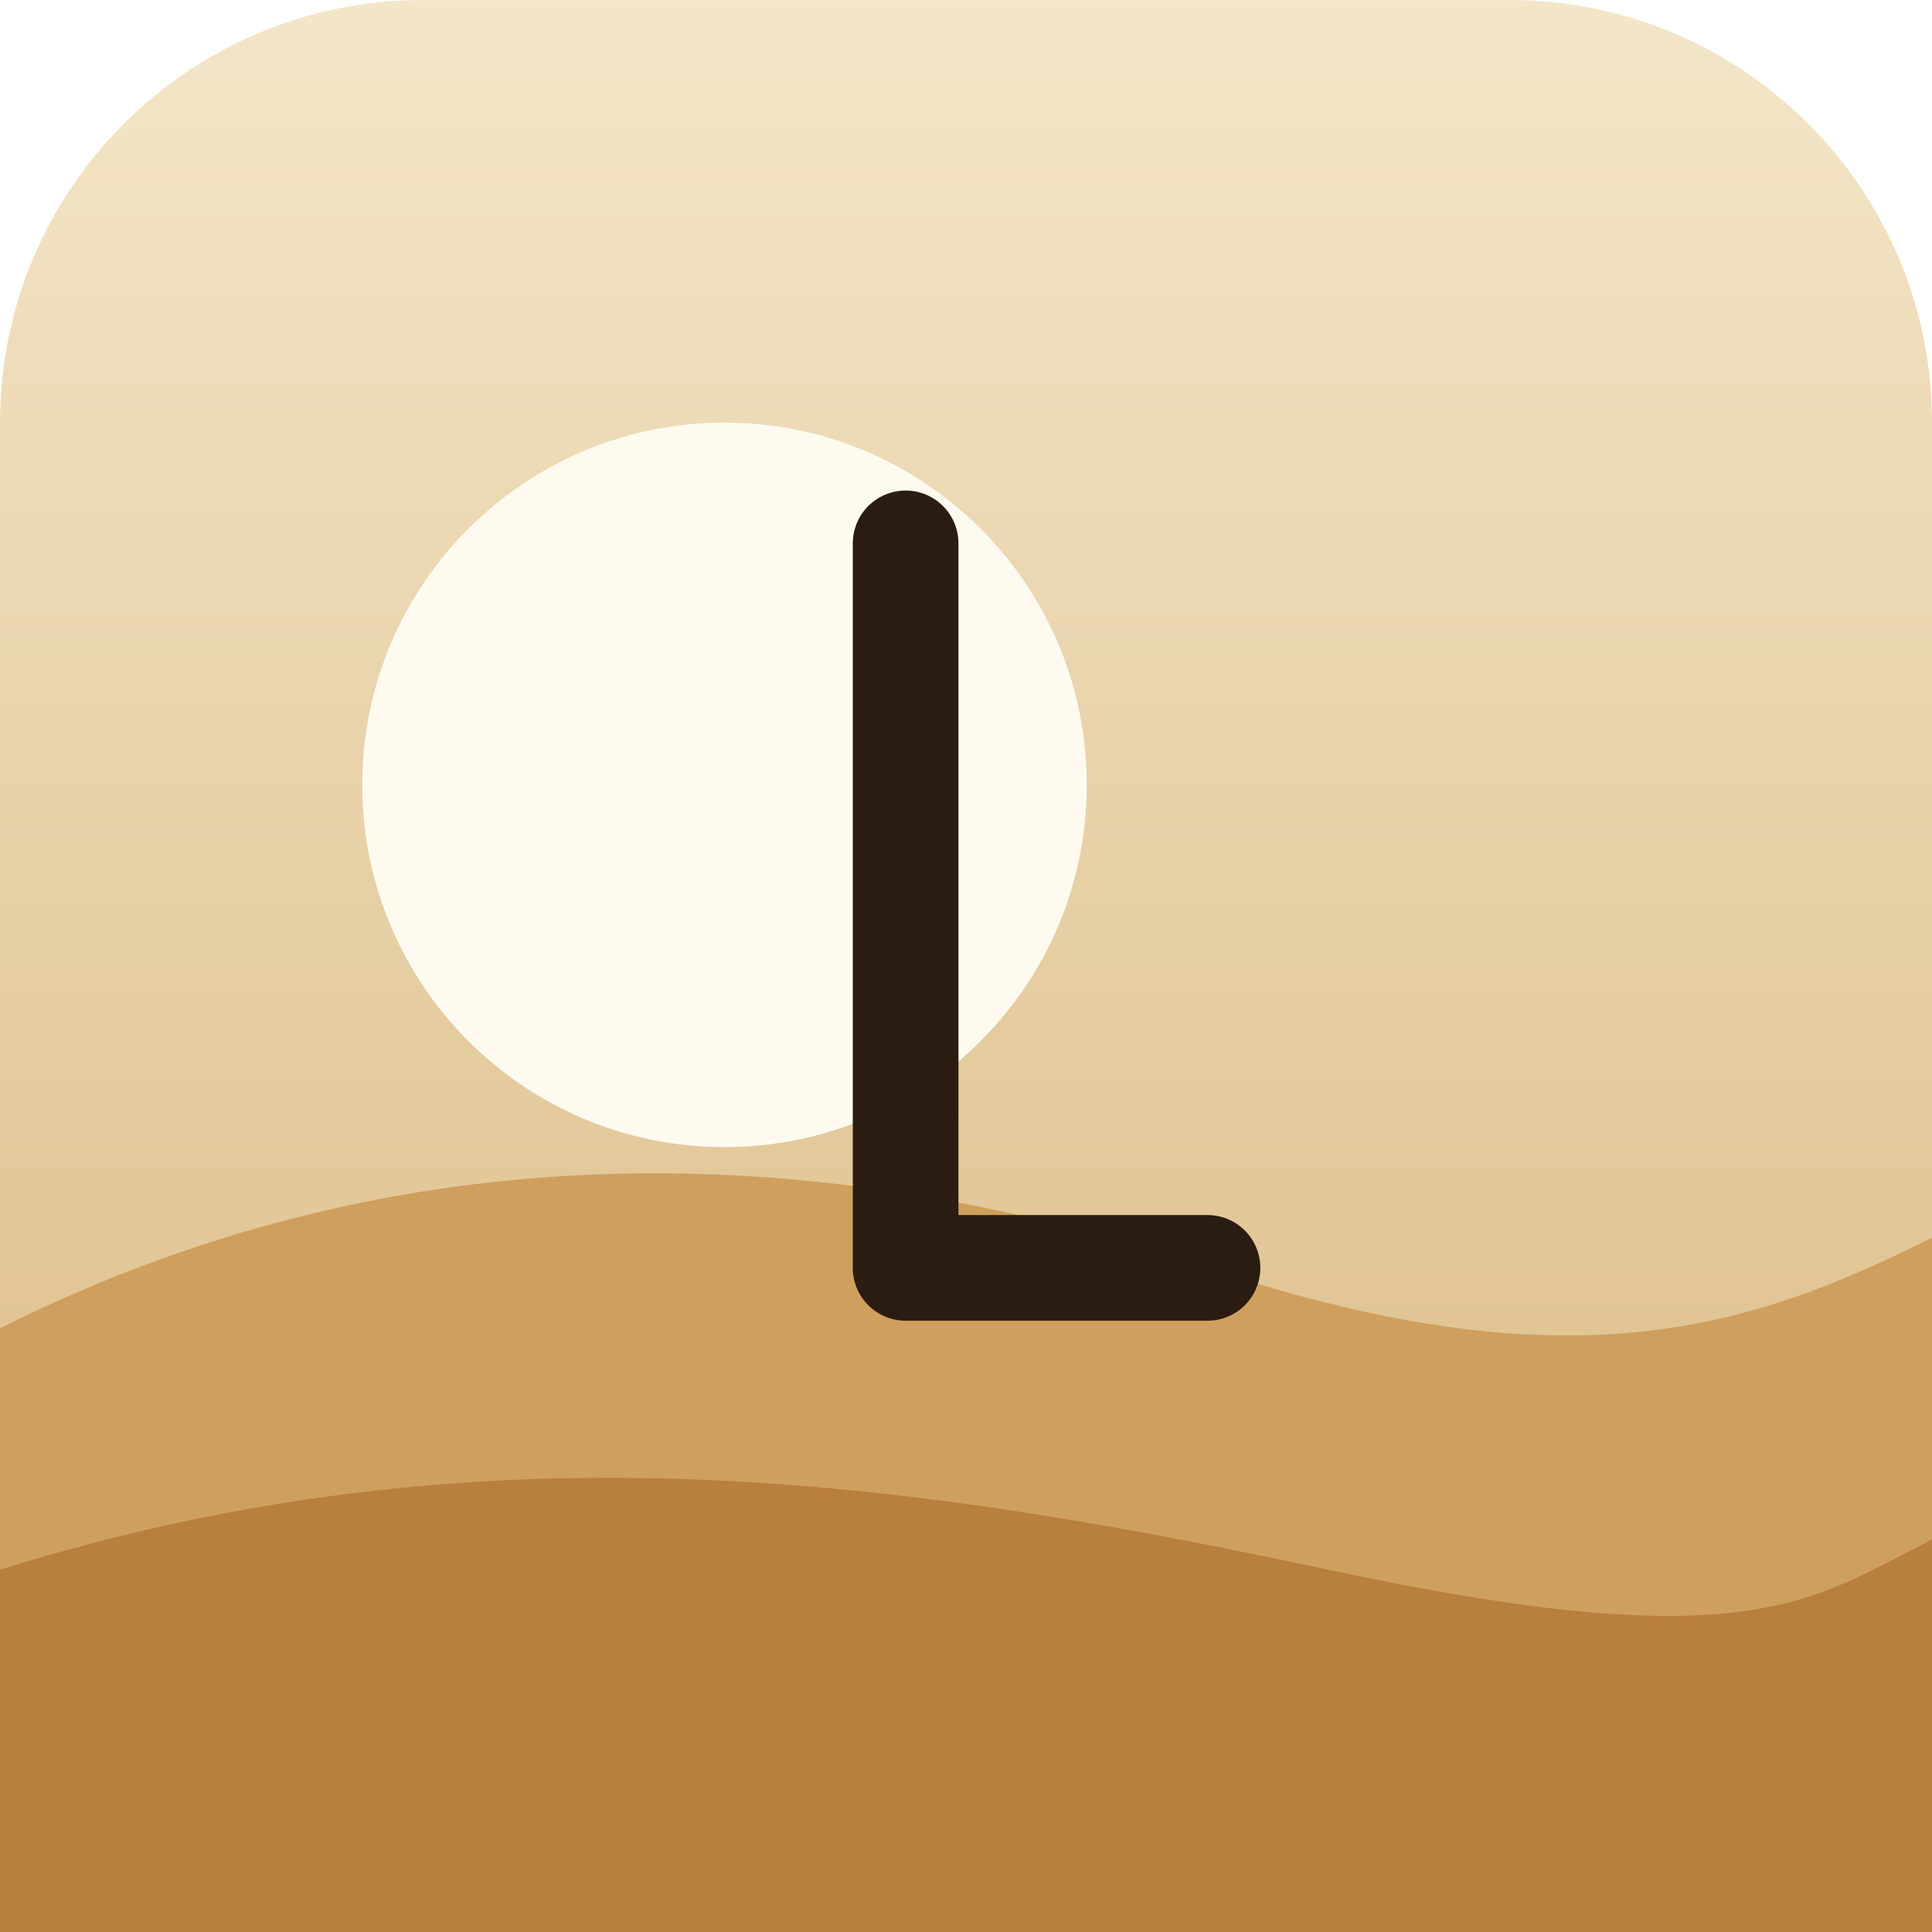
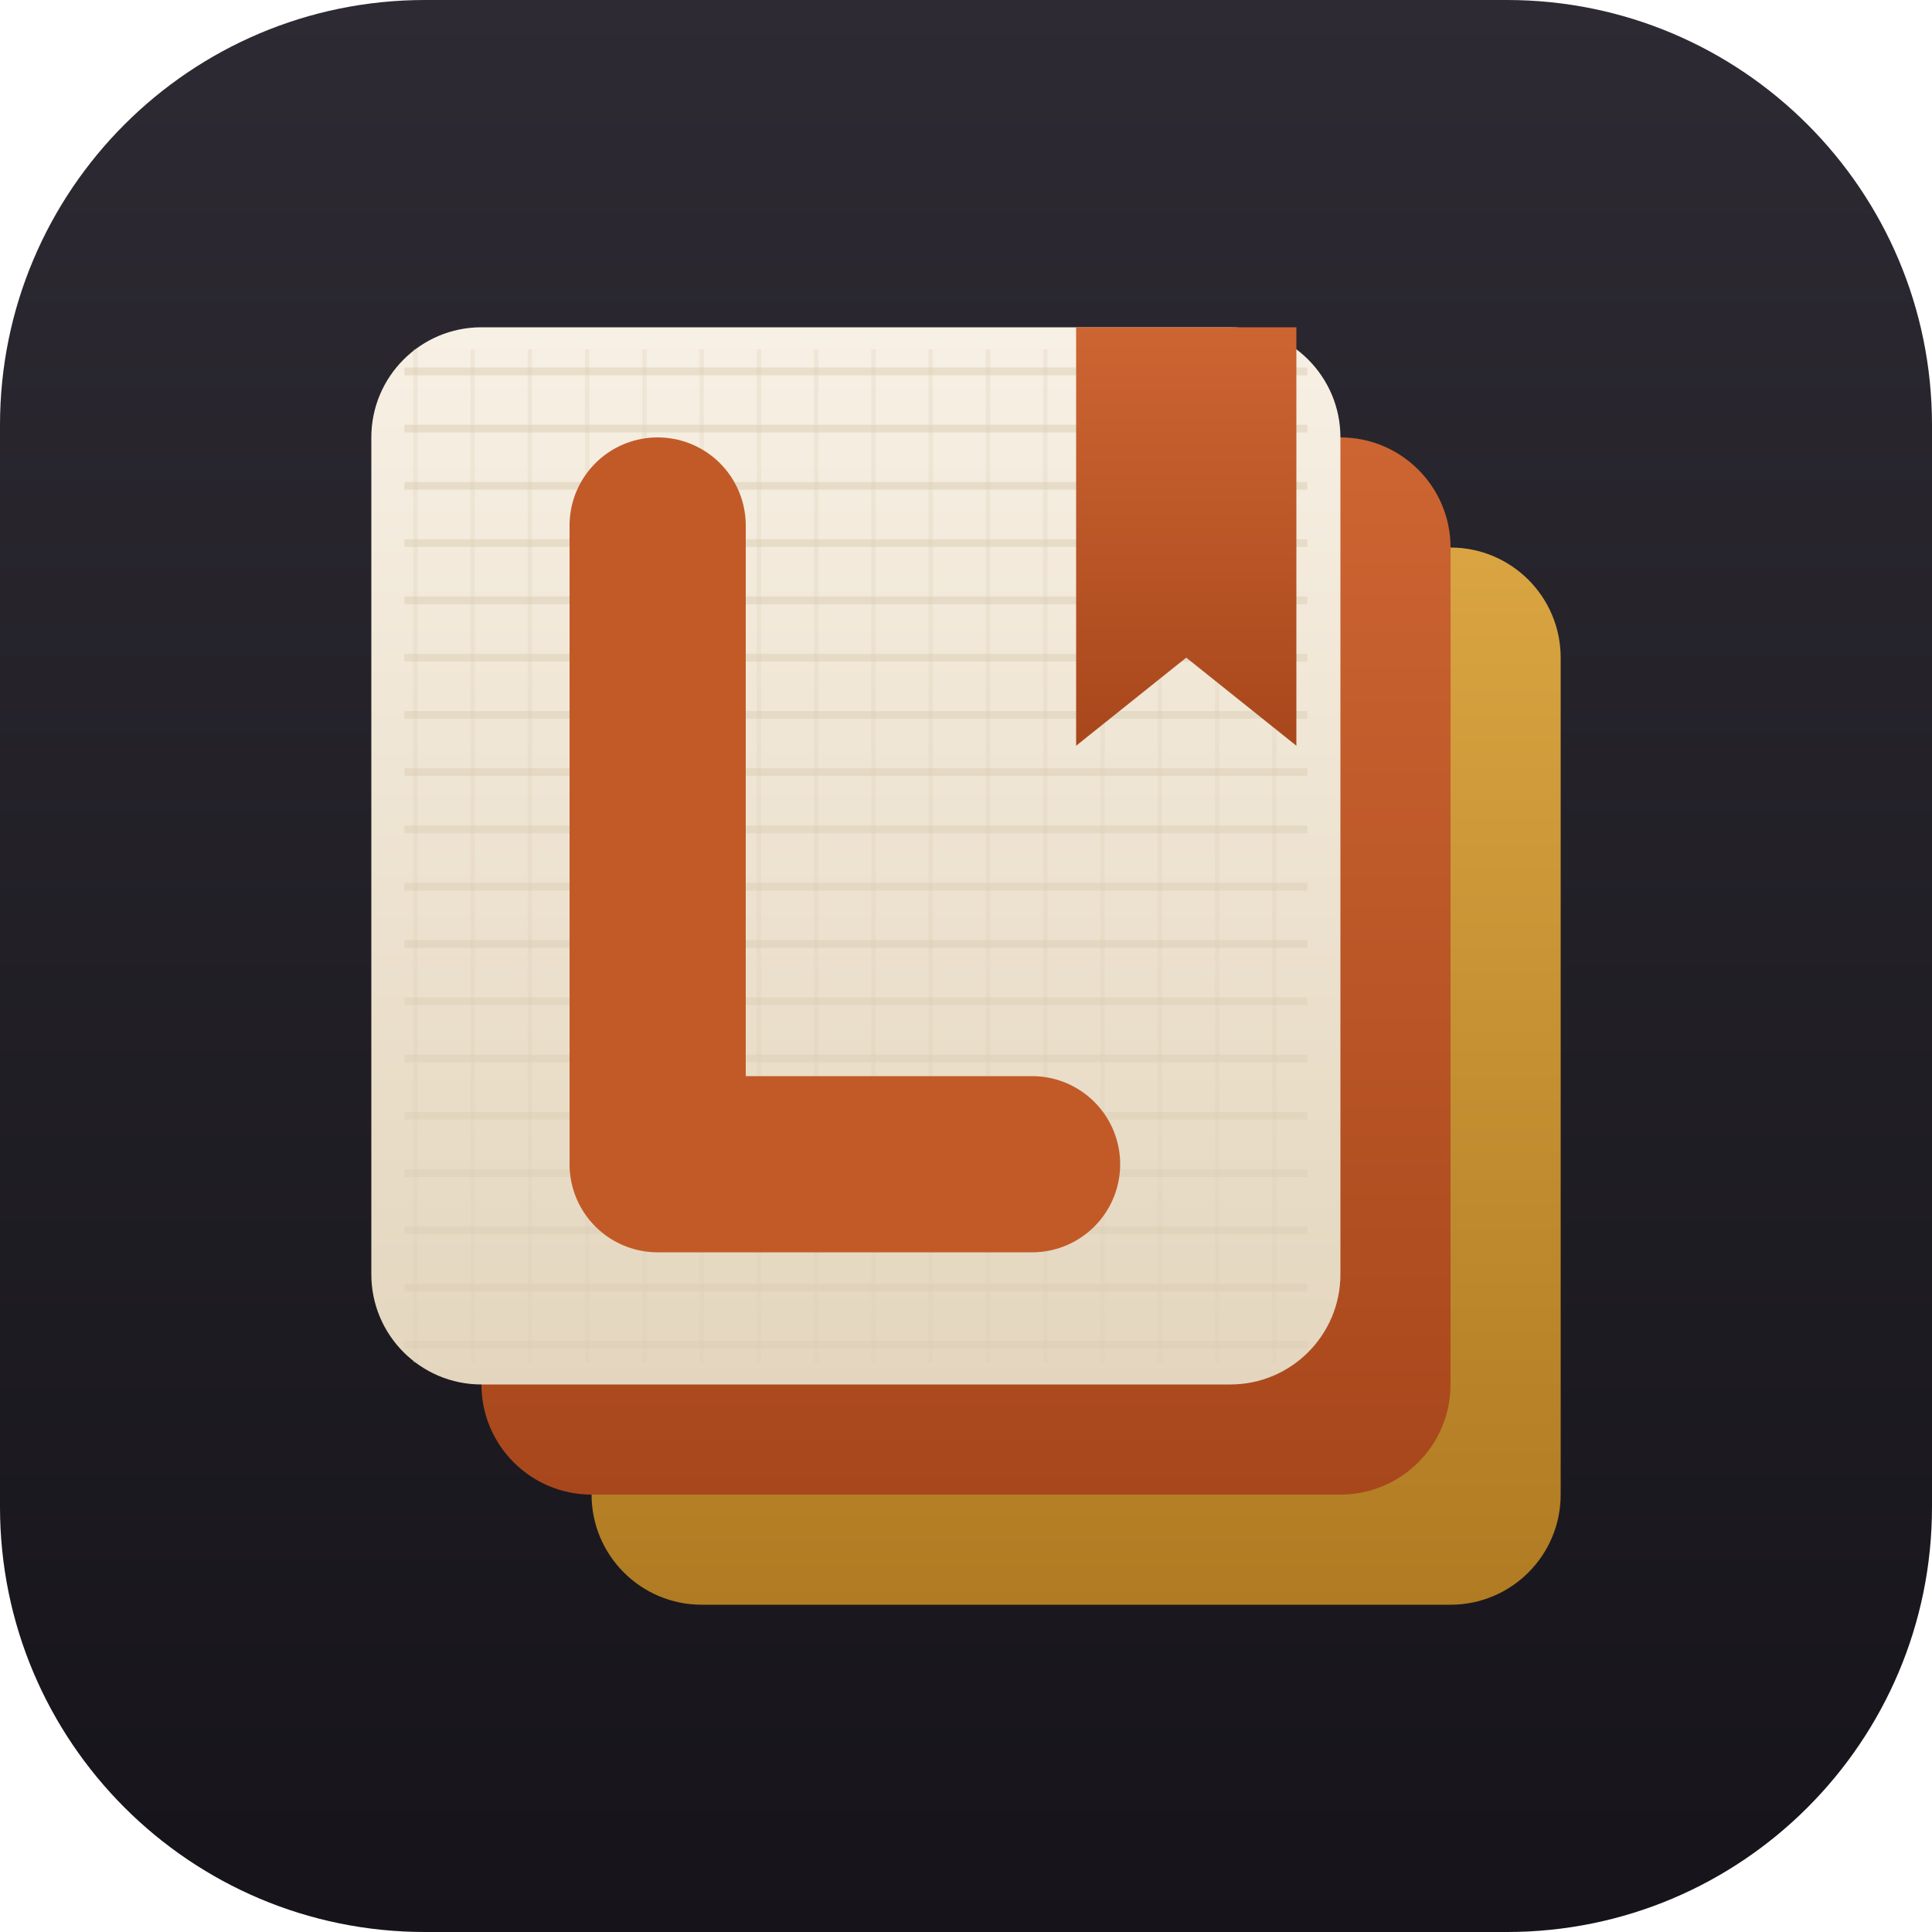
- <svg xmlns="http://www.w3.org/2000/svg" viewBox="0 0 64 64">
+ <svg xmlns="http://www.w3.org/2000/svg" width="1024" height="1024" viewBox="0 0 100 100">
  <defs>
-     <linearGradient id="sky" x1="0" y1="0" x2="0" y2="1">
-       <stop offset="0" stop-color="#f3e6c9" />
-       <stop offset="1" stop-color="#d9b67c" />
+     <linearGradient id="ink" x1="0" y1="0" x2="0" y2="1">
+       <stop offset="0" stop-color="#2d2a33" />
+       <stop offset="1" stop-color="#16141a" />
+     </linearGradient>
+     <linearGradient id="linen" x1="0" y1="0" x2="0" y2="1">
+       <stop offset="0" stop-color="#f7f0e4" />
+       <stop offset="1" stop-color="#e4d6be" />
+     </linearGradient>
+     <linearGradient id="terra" x1="0" y1="0" x2="0" y2="1">
+       <stop offset="0" stop-color="#cd6532" />
+       <stop offset="1" stop-color="#a8471c" />
+     </linearGradient>
+     <linearGradient id="ochre" x1="0" y1="0" x2="0" y2="1">
+       <stop offset="0" stop-color="#d9a441" />
+       <stop offset="1" stop-color="#b07b22" />
    </linearGradient>
  </defs>
-   <rect width="64" height="64" rx="14" fill="url(#sky)" />
-   <circle cx="24" cy="26" r="12" fill="#fffaf0" />
-   <path d="M0 44c14-7 28-6 40-2s18 2 24-1v23H0z" fill="#cf9f5d" />
-   <path d="M0 52c16-5 30-3 44 0s16 1 20-1v13H0z" fill="#b97f3f" />
-   <path d="M30 18v24h10" fill="none" stroke="#2a1c10" stroke-width="3.5" stroke-linecap="round" stroke-linejoin="round" />
+   <rect width="100" height="100" rx="22" fill="url(#ink)" />
+   <g transform="translate(50 50) scale(1.14) translate(-50 -49)">
+     <rect x="33" y="30" width="44" height="48" rx="5" fill="url(#ochre)" />
+     <rect x="28" y="25" width="44" height="48" rx="5" fill="url(#terra)" />
+     <rect x="23" y="20" width="44" height="48" rx="5" fill="url(#linen)" />
+     <path d="M24.5 22.0h41" stroke="#dccfb6" stroke-width="0.35" stroke-opacity="0.55" />
+     <path d="M24.5 24.6h41" stroke="#dccfb6" stroke-width="0.35" stroke-opacity="0.55" />
+     <path d="M24.5 27.2h41" stroke="#dccfb6" stroke-width="0.35" stroke-opacity="0.55" />
+     <path d="M24.5 29.8h41" stroke="#dccfb6" stroke-width="0.35" stroke-opacity="0.55" />
+     <path d="M24.5 32.4h41" stroke="#dccfb6" stroke-width="0.35" stroke-opacity="0.55" />
+     <path d="M24.5 35.0h41" stroke="#dccfb6" stroke-width="0.35" stroke-opacity="0.55" />
+     <path d="M24.5 37.6h41" stroke="#dccfb6" stroke-width="0.35" stroke-opacity="0.55" />
+     <path d="M24.5 40.2h41" stroke="#dccfb6" stroke-width="0.35" stroke-opacity="0.55" />
+     <path d="M24.5 42.8h41" stroke="#dccfb6" stroke-width="0.35" stroke-opacity="0.55" />
+     <path d="M24.5 45.4h41" stroke="#dccfb6" stroke-width="0.35" stroke-opacity="0.55" />
+     <path d="M24.5 48.0h41" stroke="#dccfb6" stroke-width="0.35" stroke-opacity="0.55" />
+     <path d="M24.5 50.6h41" stroke="#dccfb6" stroke-width="0.35" stroke-opacity="0.55" />
+     <path d="M24.5 53.2h41" stroke="#dccfb6" stroke-width="0.35" stroke-opacity="0.55" />
+     <path d="M24.5 55.8h41" stroke="#dccfb6" stroke-width="0.35" stroke-opacity="0.55" />
+     <path d="M24.5 58.4h41" stroke="#dccfb6" stroke-width="0.35" stroke-opacity="0.55" />
+     <path d="M24.5 61.0h41" stroke="#dccfb6" stroke-width="0.35" stroke-opacity="0.55" />
+     <path d="M24.5 63.6h41" stroke="#dccfb6" stroke-width="0.35" stroke-opacity="0.55" />
+     <path d="M24.5 66.2h41" stroke="#dccfb6" stroke-width="0.35" stroke-opacity="0.55" />
+     <path d="M25.0 21v46" stroke="#dccfb6" stroke-width="0.2" stroke-opacity="0.25" />
+     <path d="M27.6 21v46" stroke="#dccfb6" stroke-width="0.2" stroke-opacity="0.25" />
+     <path d="M30.2 21v46" stroke="#dccfb6" stroke-width="0.2" stroke-opacity="0.25" />
+     <path d="M32.8 21v46" stroke="#dccfb6" stroke-width="0.2" stroke-opacity="0.25" />
+     <path d="M35.4 21v46" stroke="#dccfb6" stroke-width="0.2" stroke-opacity="0.25" />
+     <path d="M38.0 21v46" stroke="#dccfb6" stroke-width="0.2" stroke-opacity="0.25" />
+     <path d="M40.6 21v46" stroke="#dccfb6" stroke-width="0.2" stroke-opacity="0.25" />
+     <path d="M43.2 21v46" stroke="#dccfb6" stroke-width="0.2" stroke-opacity="0.25" />
+     <path d="M45.8 21v46" stroke="#dccfb6" stroke-width="0.2" stroke-opacity="0.25" />
+     <path d="M48.4 21v46" stroke="#dccfb6" stroke-width="0.2" stroke-opacity="0.25" />
+     <path d="M51.0 21v46" stroke="#dccfb6" stroke-width="0.2" stroke-opacity="0.25" />
+     <path d="M53.6 21v46" stroke="#dccfb6" stroke-width="0.2" stroke-opacity="0.25" />
+     <path d="M56.2 21v46" stroke="#dccfb6" stroke-width="0.2" stroke-opacity="0.25" />
+     <path d="M58.8 21v46" stroke="#dccfb6" stroke-width="0.2" stroke-opacity="0.25" />
+     <path d="M61.4 21v46" stroke="#dccfb6" stroke-width="0.2" stroke-opacity="0.25" />
+     <path d="M64.0 21v46" stroke="#dccfb6" stroke-width="0.2" stroke-opacity="0.25" />
+     <path d="M55 20v19l5-4 5 4V20z" fill="url(#terra)" />
+     <path d="M36 29v29h17" fill="none" stroke="#c25a28" stroke-width="8" stroke-linecap="round" stroke-linejoin="round" />
+   </g>
</svg>
